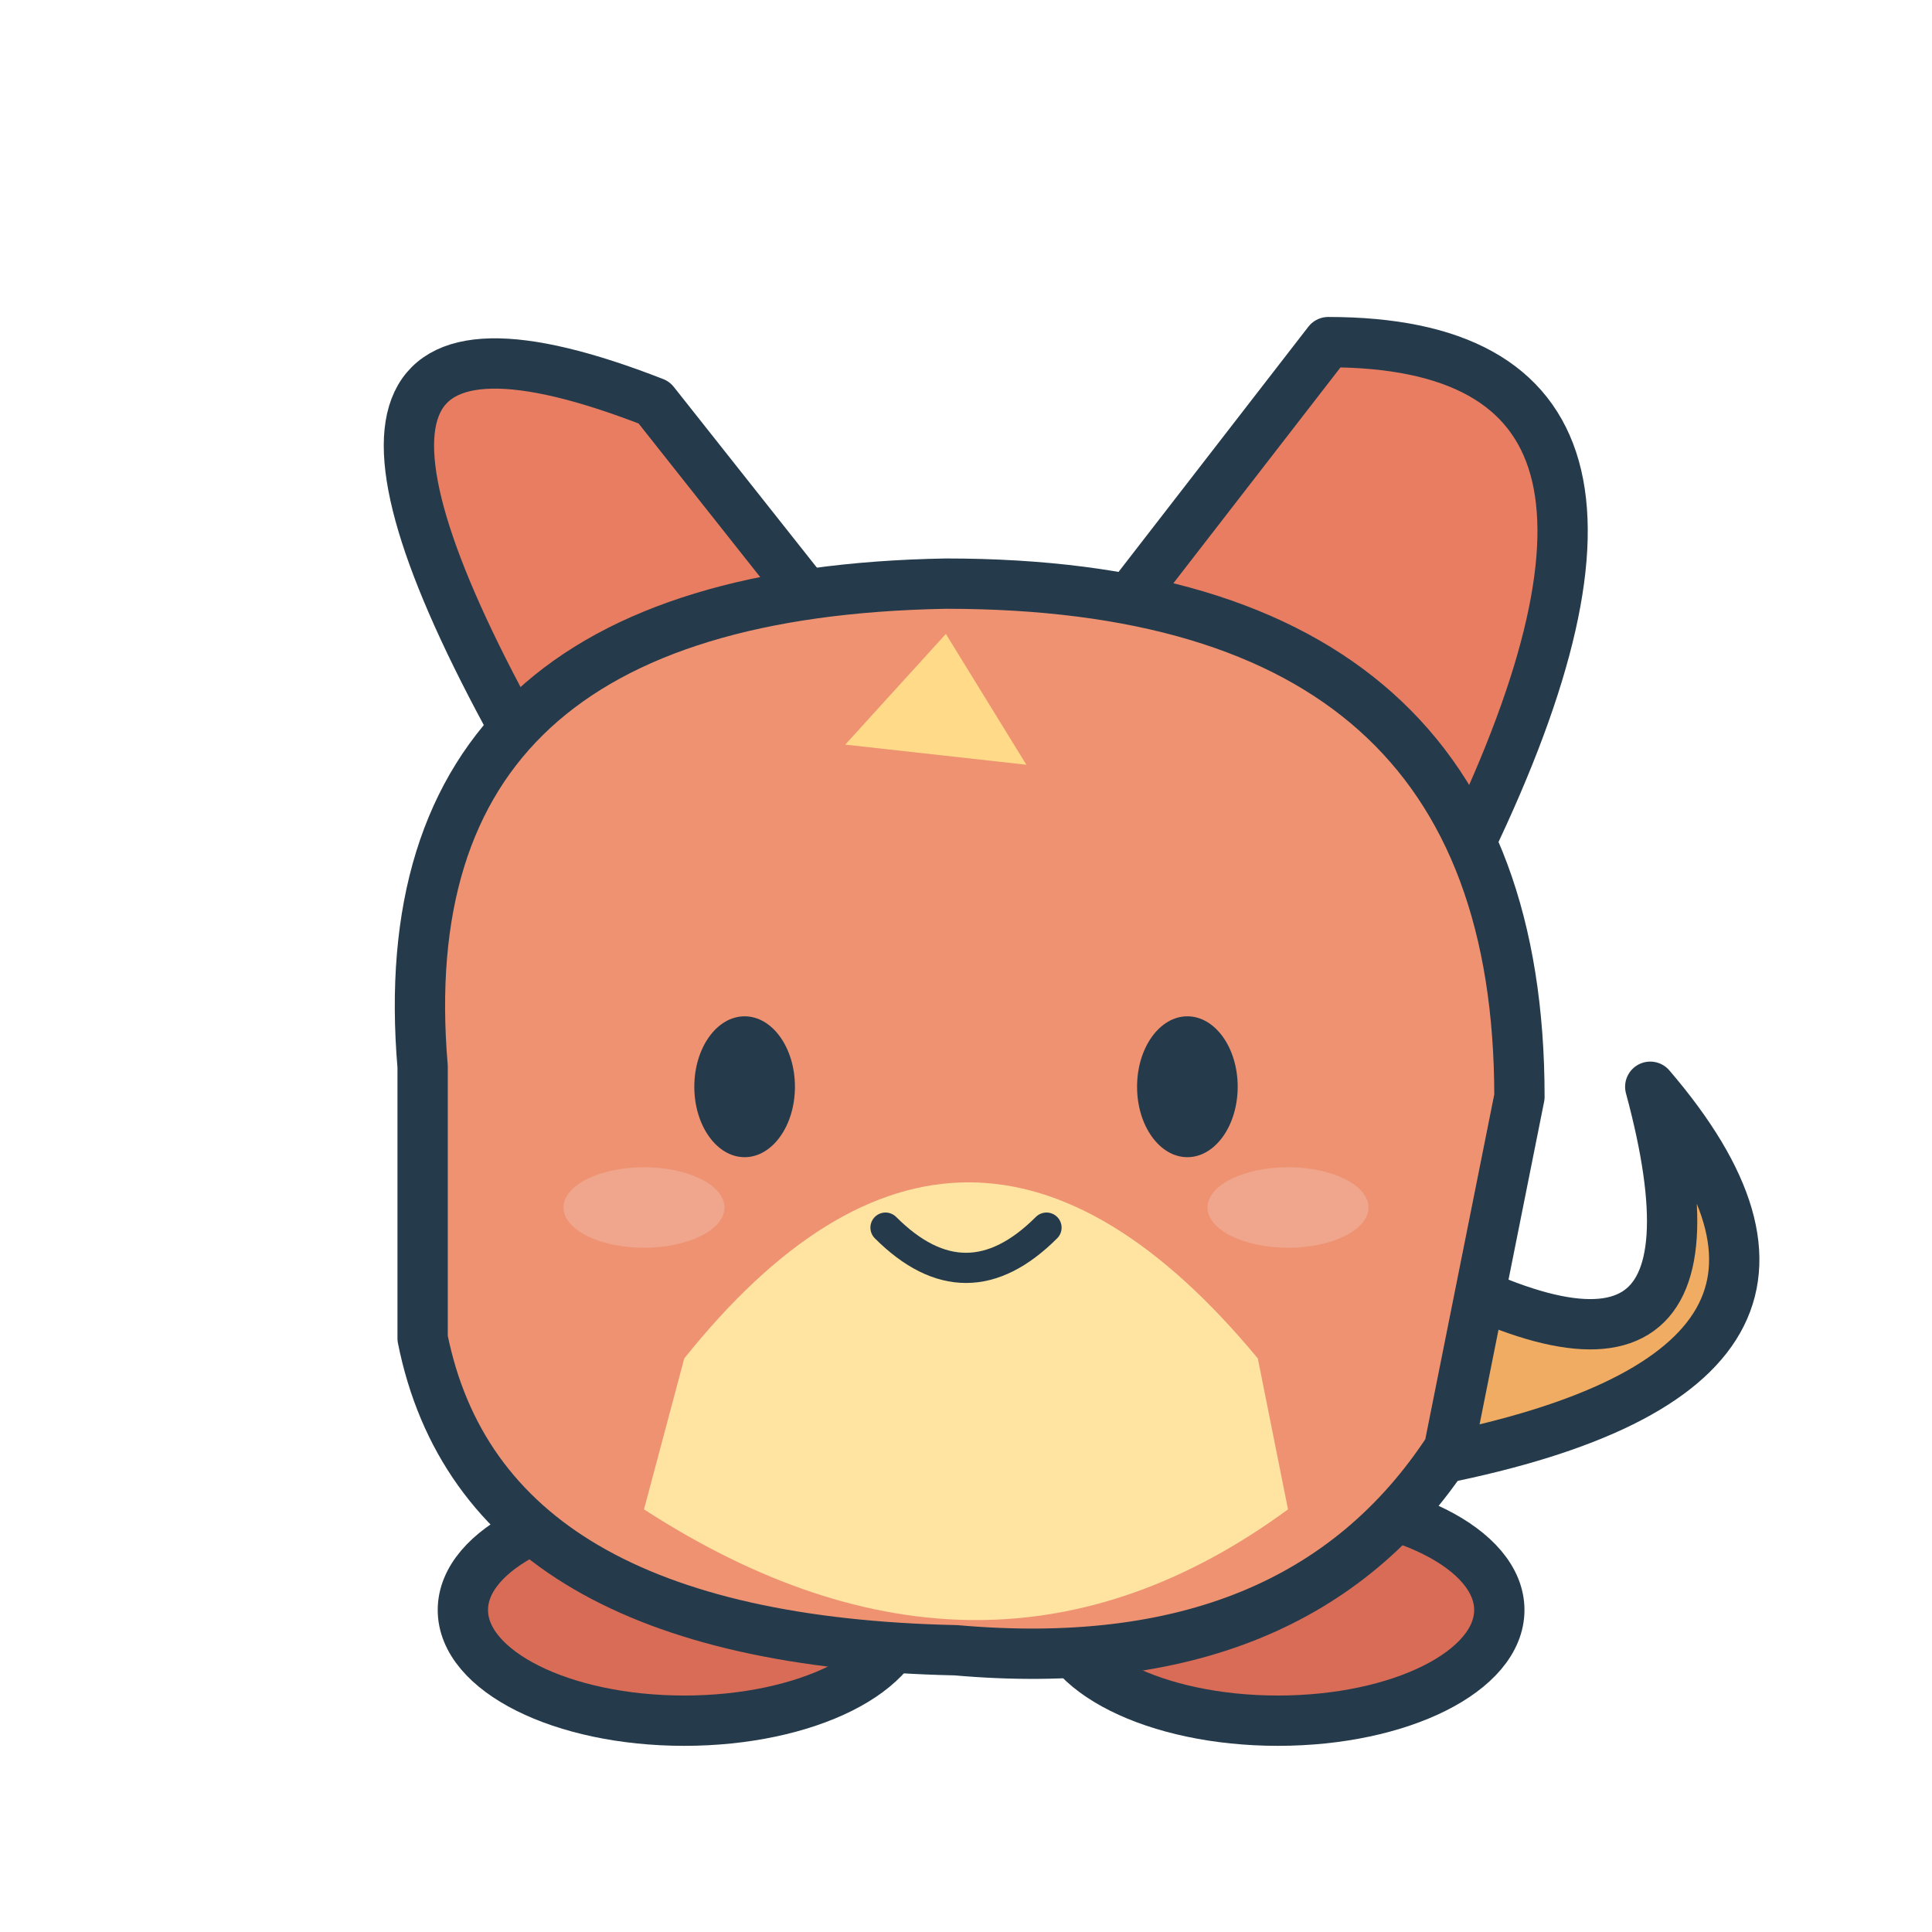
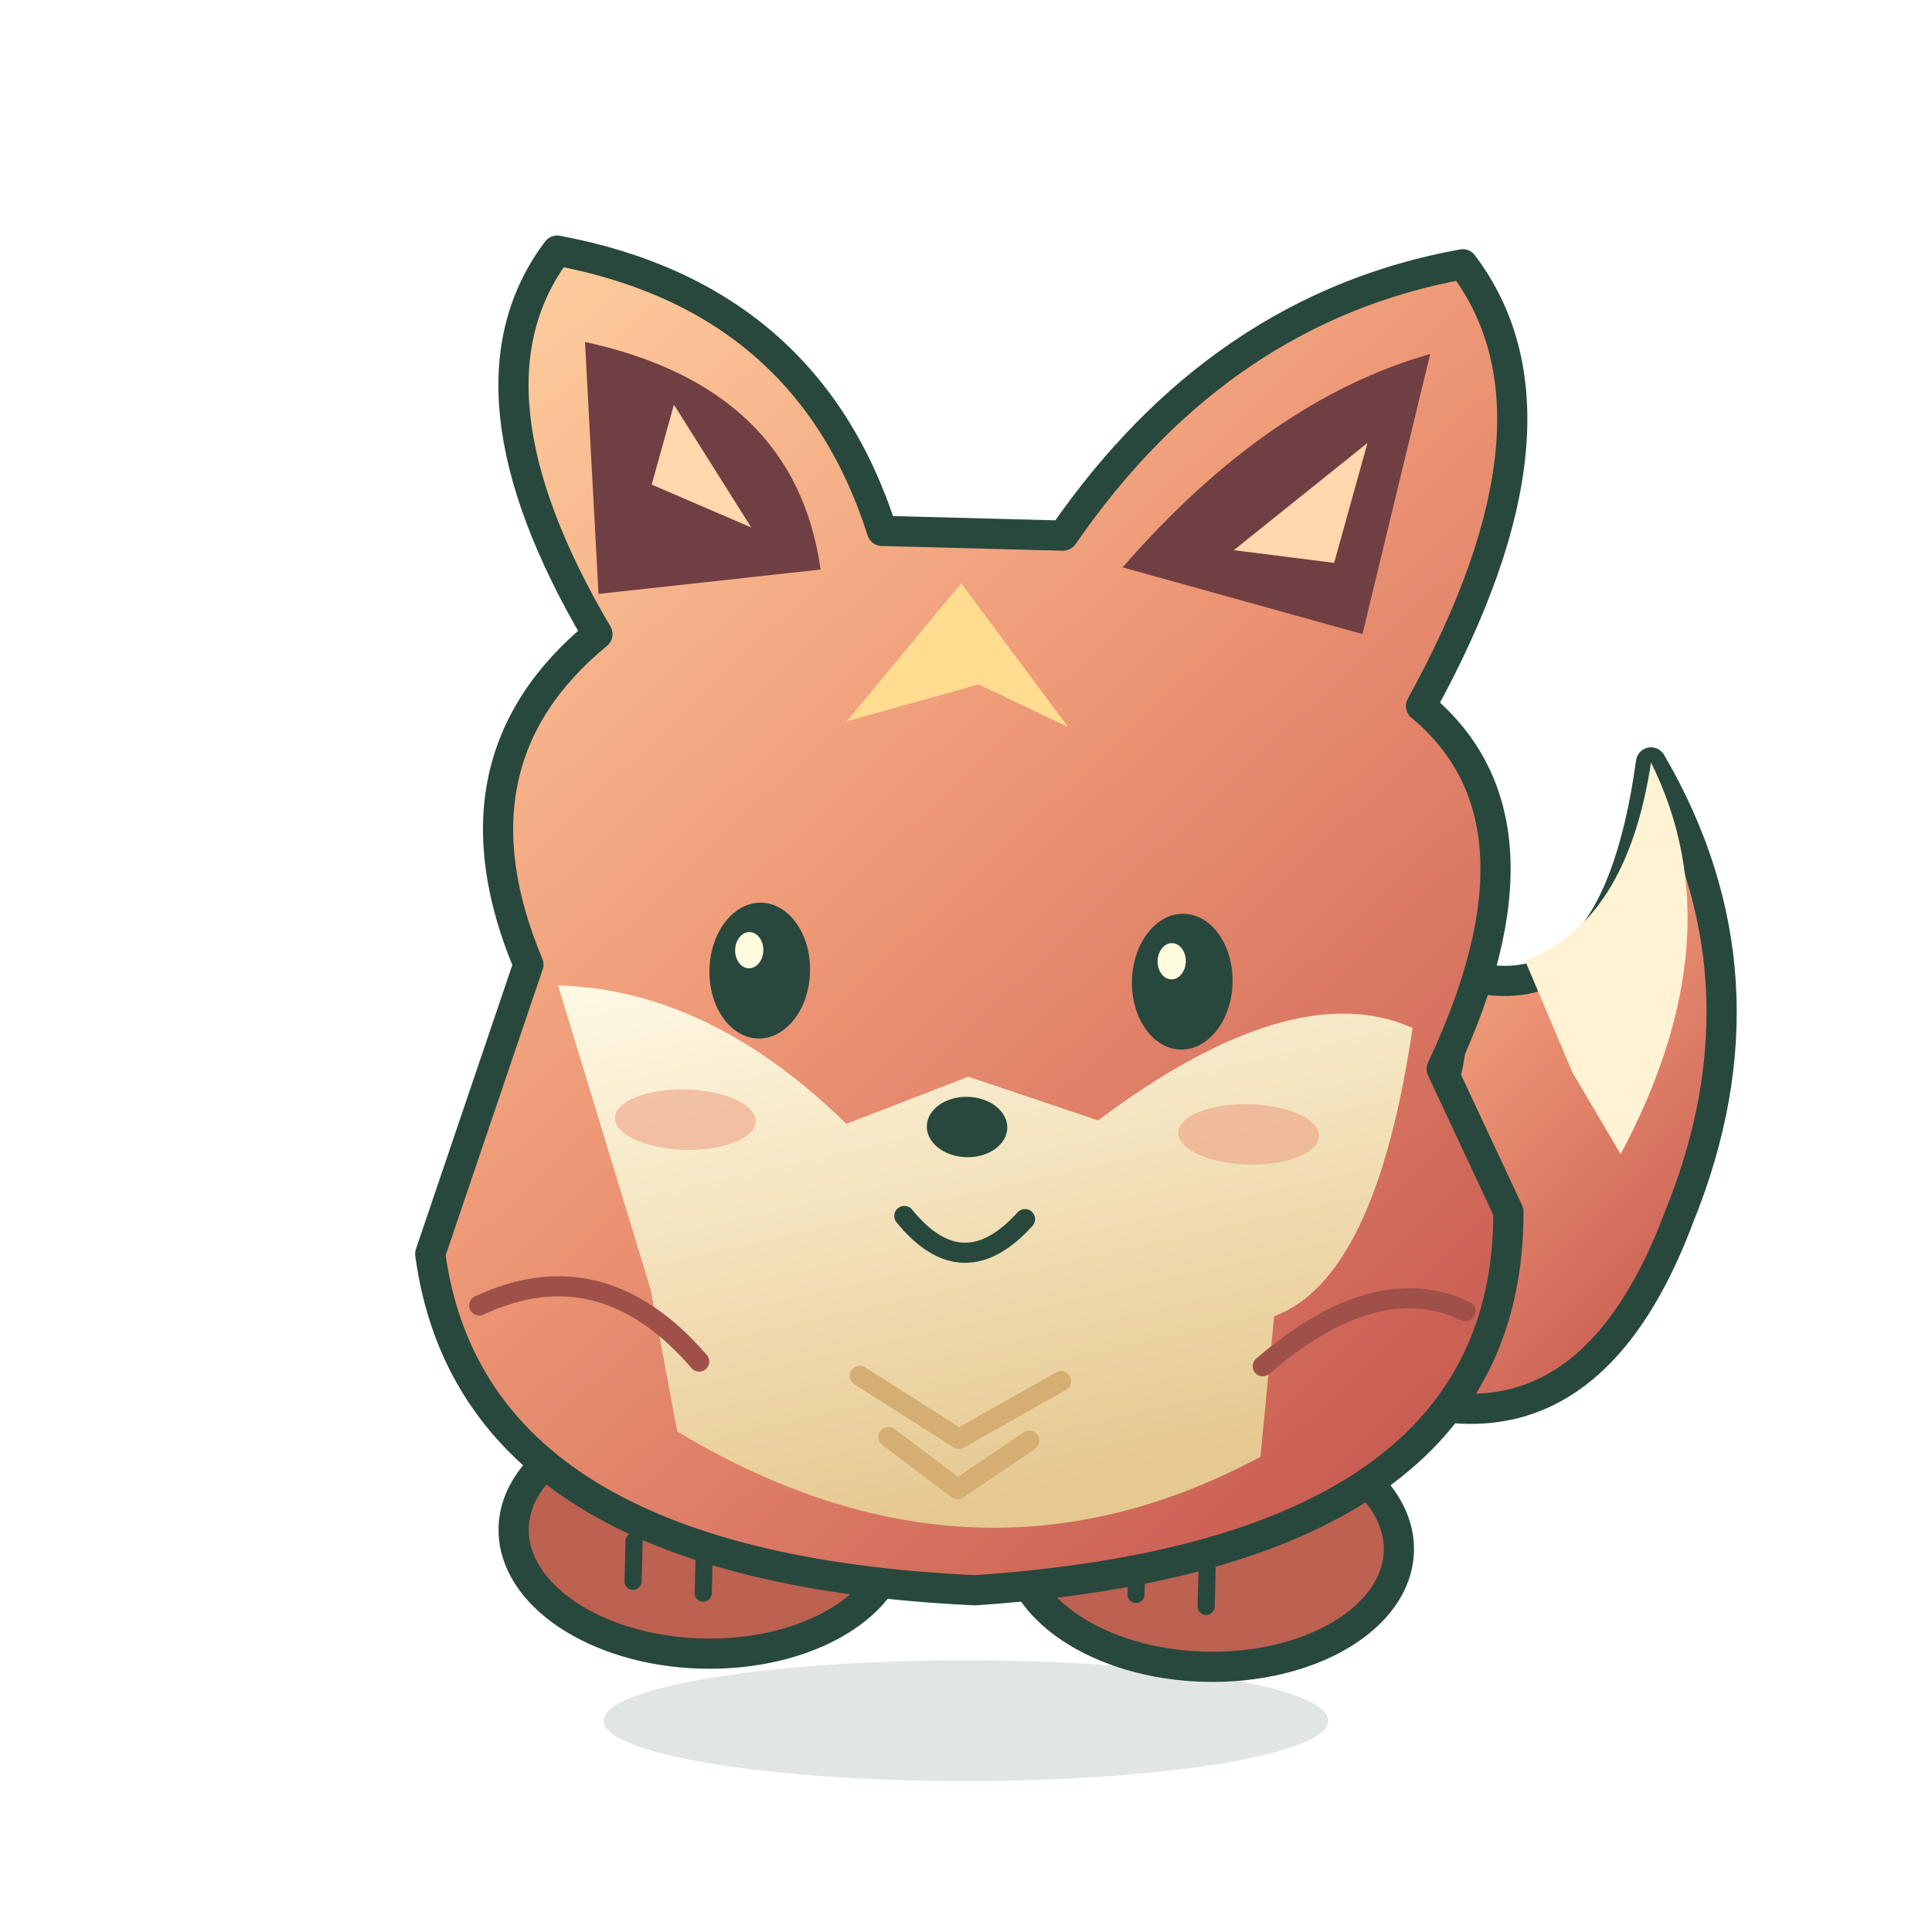
<svg xmlns="http://www.w3.org/2000/svg" width="192" height="192" viewBox="0 0 192 192">
-   <g stroke="#253b4b" stroke-width="5" stroke-linecap="round" stroke-linejoin="round">
-     <path d="M143 145 Q188 136 164 108 Q174 145 138 124" fill="#f0ac62" />
-     <path d="M52 74 Q24 24 65 40 L84 64 M108 65 L132 34 Q170 34 146 84" fill="#e87d62" />
-     <ellipse cx="68" cy="160" rx="22" ry="11" fill="#d96c57" />
-     <ellipse cx="127" cy="160" rx="22" ry="11" fill="#d96c57" />
-     <path d="M42 106 Q38 59 94 58 Q151 58 151 109 L144 144 Q129 167 95 164 Q48 163 42 133Z" fill="#ee9272" />
-     <path d="M68 135 Q96 100 125 135 L128 150 Q98 172 64 150Z" fill="#ffe3a1" stroke="none" />
-     <path d="M84 74 L94 63 102 76" fill="#ffdb89" stroke="none" />
-     <ellipse cx="74" cy="108" rx="5" ry="7" fill="#253b4b" stroke="none" />
-     <ellipse cx="118" cy="108" rx="5" ry="7" fill="#253b4b" stroke="none" />
-     <path d="M88 122 Q96 130 104 122" fill="none" stroke-width="3" />
-     <ellipse cx="64" cy="120" rx="8" ry="4" fill="#efa68c" stroke="none" />
-     <ellipse cx="128" cy="120" rx="8" ry="4" fill="#efa68c" stroke="none" />
+   <defs>
+     <linearGradient id="coral" x1="0" y1="0" x2="0.8" y2="1">
+       <stop stop-color="#ffd3a1" />
+       <stop offset="0.48" stop-color="#ee9876" />
+       <stop offset="1" stop-color="#c85b52" />
+     </linearGradient>
+     <linearGradient id="water" x1="0" y1="0" x2="0.7" y2="1">
+       <stop stop-color="#c6efdc" />
+       <stop offset="0.55" stop-color="#78c9bb" />
+       <stop offset="1" stop-color="#388c94" />
+     </linearGradient>
+     <linearGradient id="leaf" x1="0" y1="0" x2="0.5" y2="1">
+       <stop stop-color="#d9e29b" />
+       <stop offset="0.48" stop-color="#9cba76" />
+       <stop offset="1" stop-color="#527e5d" />
+     </linearGradient>
+     <linearGradient id="cream" x1="0" y1="0" x2="0.4" y2="1">
+       <stop stop-color="#fff9e4" />
+       <stop offset="1" stop-color="#e6c990" />
+     </linearGradient>
+     <linearGradient id="gold" x1="0" y1="0" x2="0.7" y2="1">
+       <stop stop-color="#fff0ac" />
+       <stop offset="0.42" stop-color="#e6ba61" />
+       <stop offset="1" stop-color="#a67738" />
+     </linearGradient>
+     <linearGradient id="forest" x1="0" y1="0" x2="0.6" y2="1">
+       <stop stop-color="#70a18b" />
+       <stop offset="1" stop-color="#284b43" />
+     </linearGradient>
+     <linearGradient id="navy" x1="0" y1="0" x2="0.5" y2="1">
+       <stop stop-color="#6c9b9c" />
+       <stop offset="1" stop-color="#28465d" />
+     </linearGradient>
+     <linearGradient id="skin" x1="0" y1="0" x2="0.3" y2="1">
+       <stop stop-color="#ffe4be" />
+       <stop offset="1" stop-color="#dba078" />
+     </linearGradient>
+     <radialGradient id="glow">
+       <stop stop-color="#fff3ae" stop-opacity="0.65" />
+       <stop offset="1" stop-color="#fff3ae" stop-opacity="0" />
+     </radialGradient>
+   </defs>
+   <g stroke-linecap="round" stroke-linejoin="round">
+     <ellipse cx="96" cy="171" rx="36" ry="6" fill="#183c32" stroke="none" stroke-width="3" opacity="0.13" />
+     <g transform="translate(96 96) scale(1) translate(-96 -96)">
+       <g transform="translate(0 -0.00)">
+         <g transform="rotate(1.50 96 116)">
+           <g transform="rotate(0.00 130 126)">
+             <path d="M126 131 Q156 151 167 119 Q176 95 163 74 Q160 101 143 95 Q148 116 124 114Z" fill="url(#coral)" stroke="#28483e" stroke-width="3" />
+             <path d="M161 113 Q172 91 163 74 Q161 90 151 94 L156 105Z" fill="#fff3d4" stroke="none" stroke-width="3" />
+           </g>
+           <g transform="rotate(-0.00 71 139)">
+             <ellipse cx="71" cy="153" rx="19" ry="12" fill="#bd6151" stroke="#28483e" stroke-width="3" />
+             <path d="M64 154v4 M71 155v4" fill="none" stroke="#28483e" stroke-width="1.7" />
+           </g>
+           <g transform="rotate(0.00 121 139)">
+             <ellipse cx="121" cy="153" rx="19" ry="12" fill="#bd6151" stroke="#28483e" stroke-width="3" />
+             <path d="M114 154v4 M121 155v4" fill="none" stroke="#28483e" stroke-width="1.7" />
+           </g>
+           <path d="M52 97 Q43 77 58 64 Q43 40 53 26 Q78 30 86 53 L104 53 Q119 30 143 25 Q155 40 140 69 Q154 80 143 105 L150 119 Q151 153 98 158 Q48 157 43 126Z" fill="url(#coral)" stroke="#28483e" stroke-width="3" />
+           <g transform="rotate(0.00 79 68)">
+             <path d="M58 60 L56 35 Q77 39 80 57Z" fill="#703f43" stroke="none" stroke-width="3" />
+             <path d="M63 49 L65 41 73 53" fill="#ffd8ad" stroke="none" stroke-width="3" />
+           </g>
+           <g transform="rotate(-0.00 117 67)">
+             <path d="M110 56 Q124 39 140 34 L134 62Z" fill="#703f43" stroke="none" stroke-width="3" />
+             <path d="M121 54 L134 43 131 55" fill="#ffd8ad" stroke="none" stroke-width="3" />
+           </g>
+           <path d="M55 99 Q70 99 84 112 L96 107 109 111 Q128 96 140 101 Q137 126 127 130 L126 144 Q98 160 68 143 L65 129Z" fill="url(#cream)" stroke="none" stroke-width="3" />
+           <path d="M83 72 L94 58 105 72 96 68Z" fill="#ffdc90" stroke="none" stroke-width="3" />
+           <ellipse cx="75" cy="97" rx="5" ry="6.75" fill="#28483e" stroke="none" stroke-width="3" />
+           <ellipse cx="73.90" cy="95" rx="1.40" ry="1.80" fill="#fffbdf" stroke="none" stroke-width="3" />
+           <ellipse cx="117" cy="97" rx="5" ry="6.75" fill="#28483e" stroke="none" stroke-width="3" />
+           <ellipse cx="115.90" cy="95" rx="1.40" ry="1.80" fill="#fffbdf" stroke="none" stroke-width="3" />
+           <ellipse cx="96" cy="112" rx="4" ry="3" fill="#28483e" stroke="none" stroke-width="3" />
+           <path d="M90 121 Q96 128 102 121" fill="none" stroke="#28483e" stroke-width="2" />
+           <ellipse cx="68" cy="112" rx="7" ry="3" fill="#ec9b80" stroke="none" stroke-width="3" opacity="0.55" />
+           <ellipse cx="124" cy="112" rx="7" ry="3" fill="#ec9b80" stroke="none" stroke-width="3" opacity="0.55" />
+           <path d="M48 131 Q60 125 70 136 M126 135 Q137 125 146 129" fill="none" stroke="#9f5149" stroke-width="2" />
+           <path d="M86 137 L96 143 106 137 M89 143 L96 148 103 143" fill="none" stroke="#d5ae73" stroke-width="2" />
+         </g>
+       </g>
+     </g>
  </g>
</svg>
